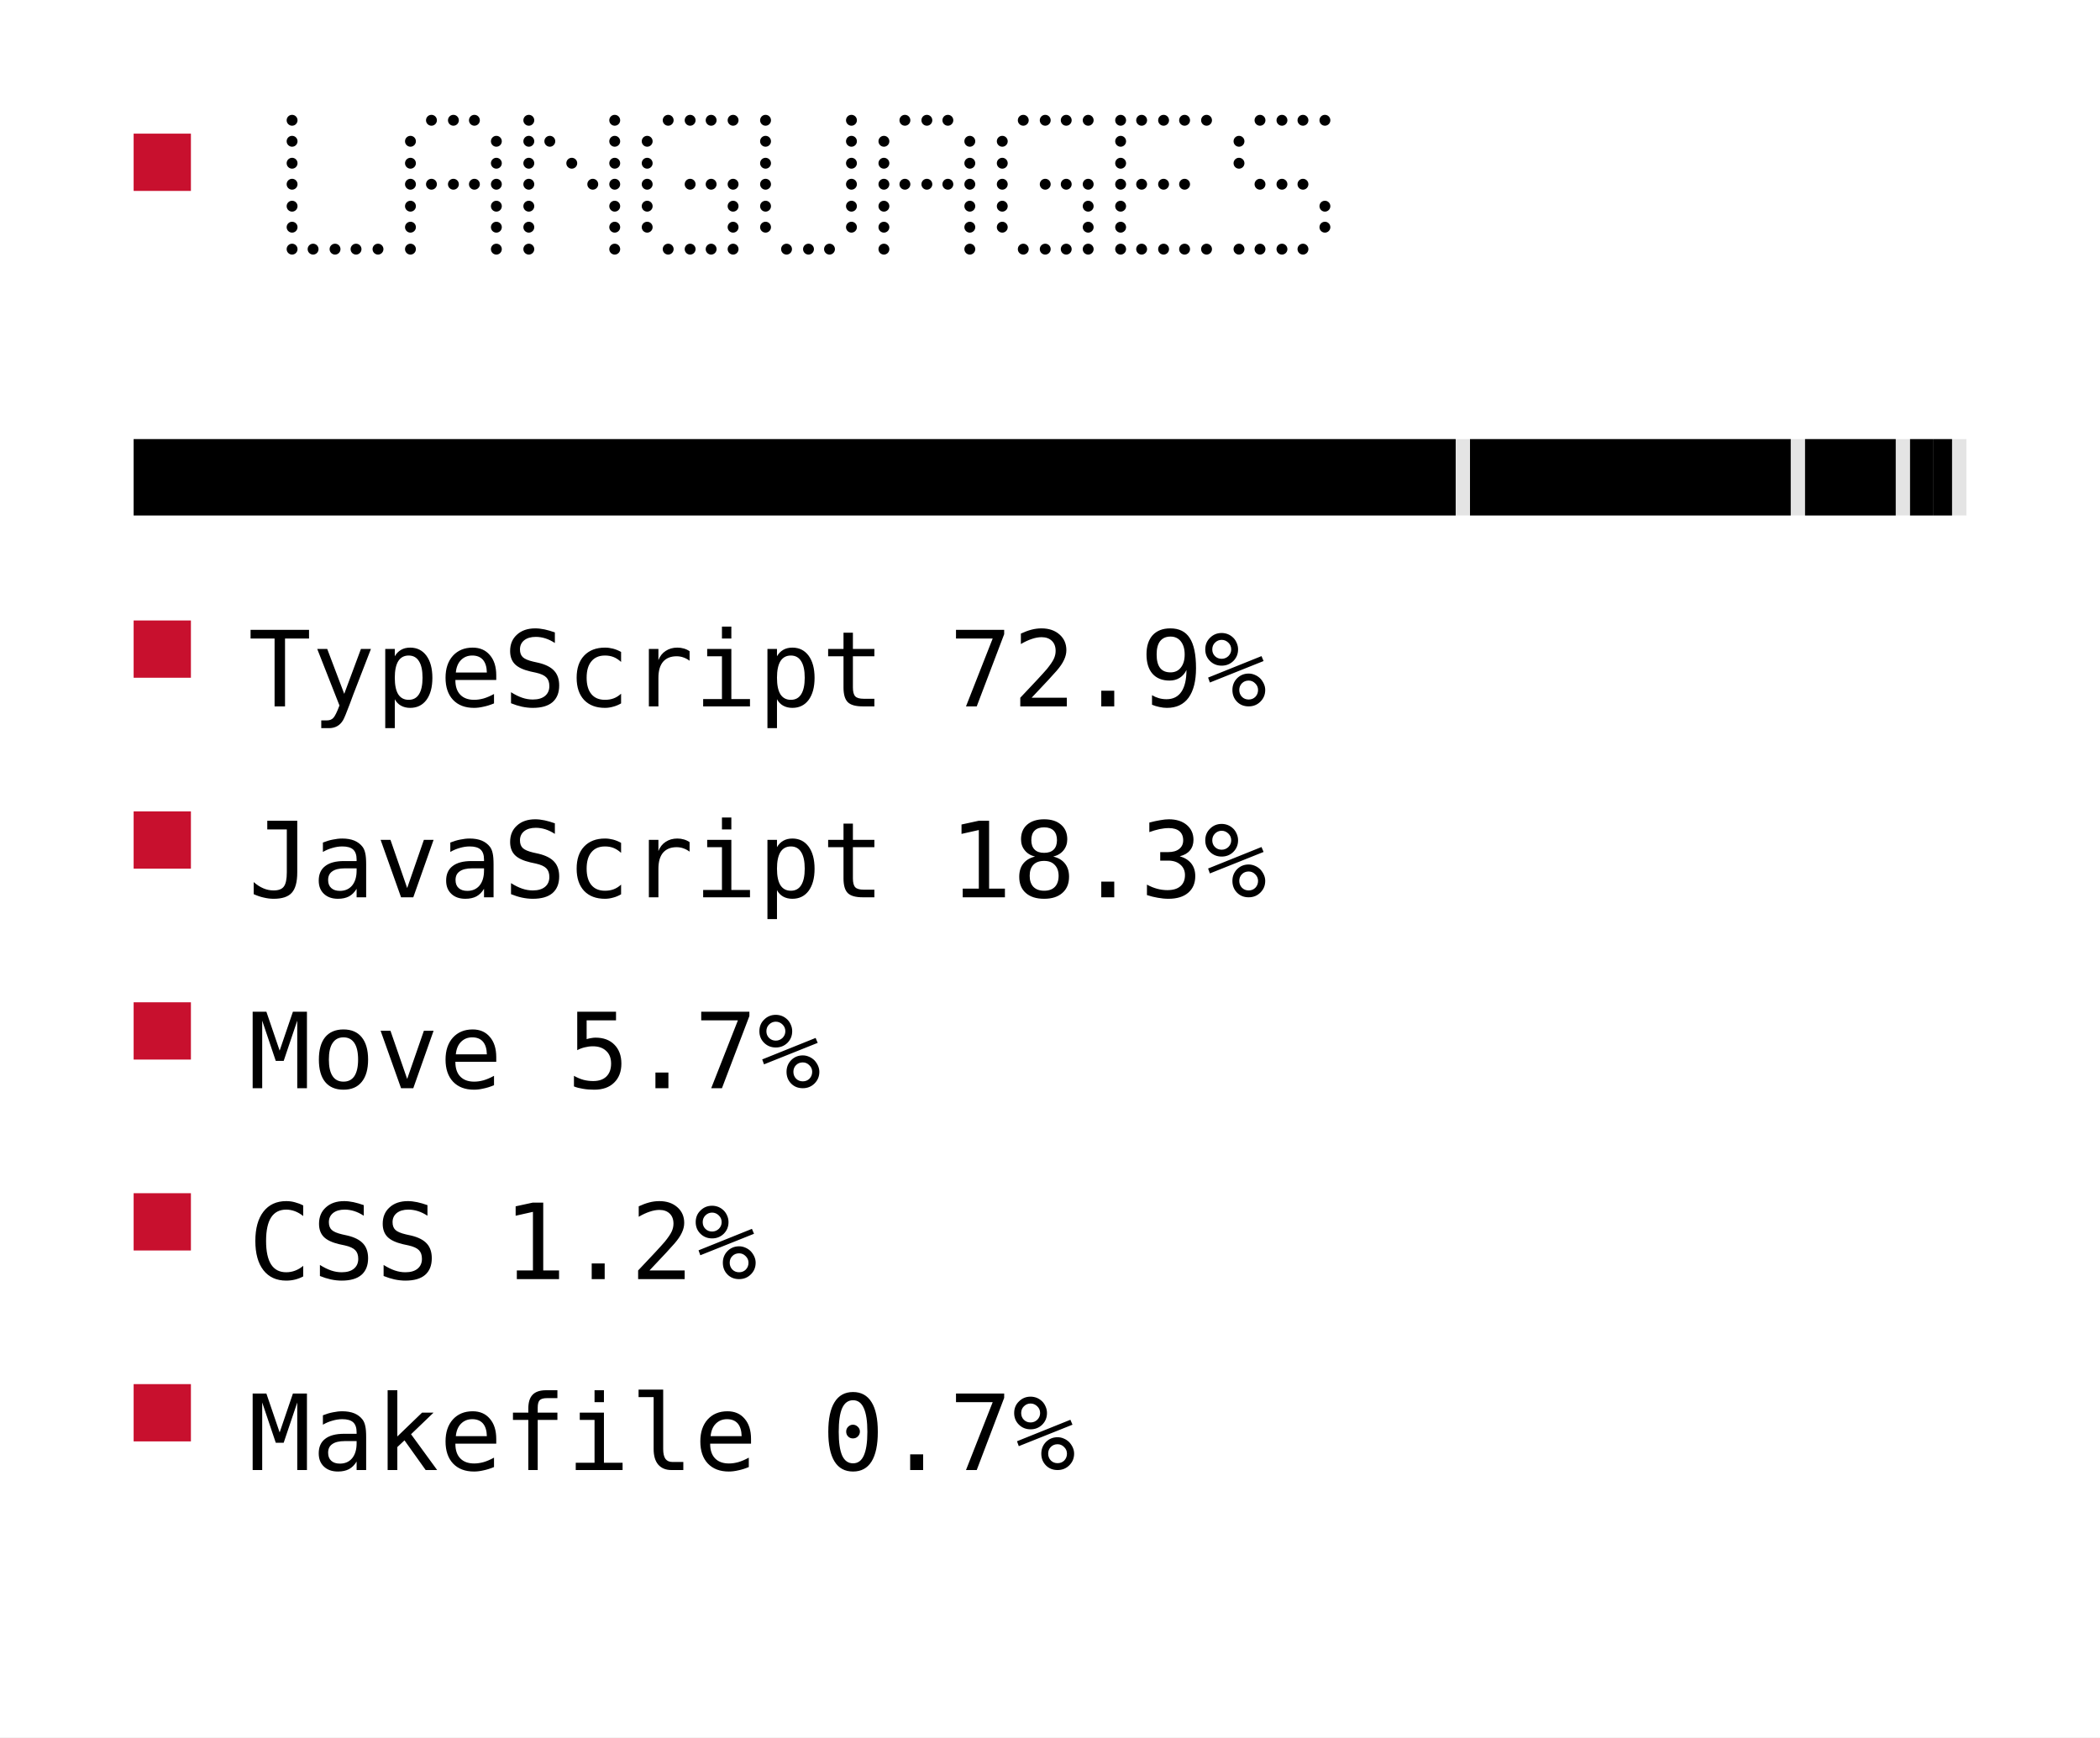
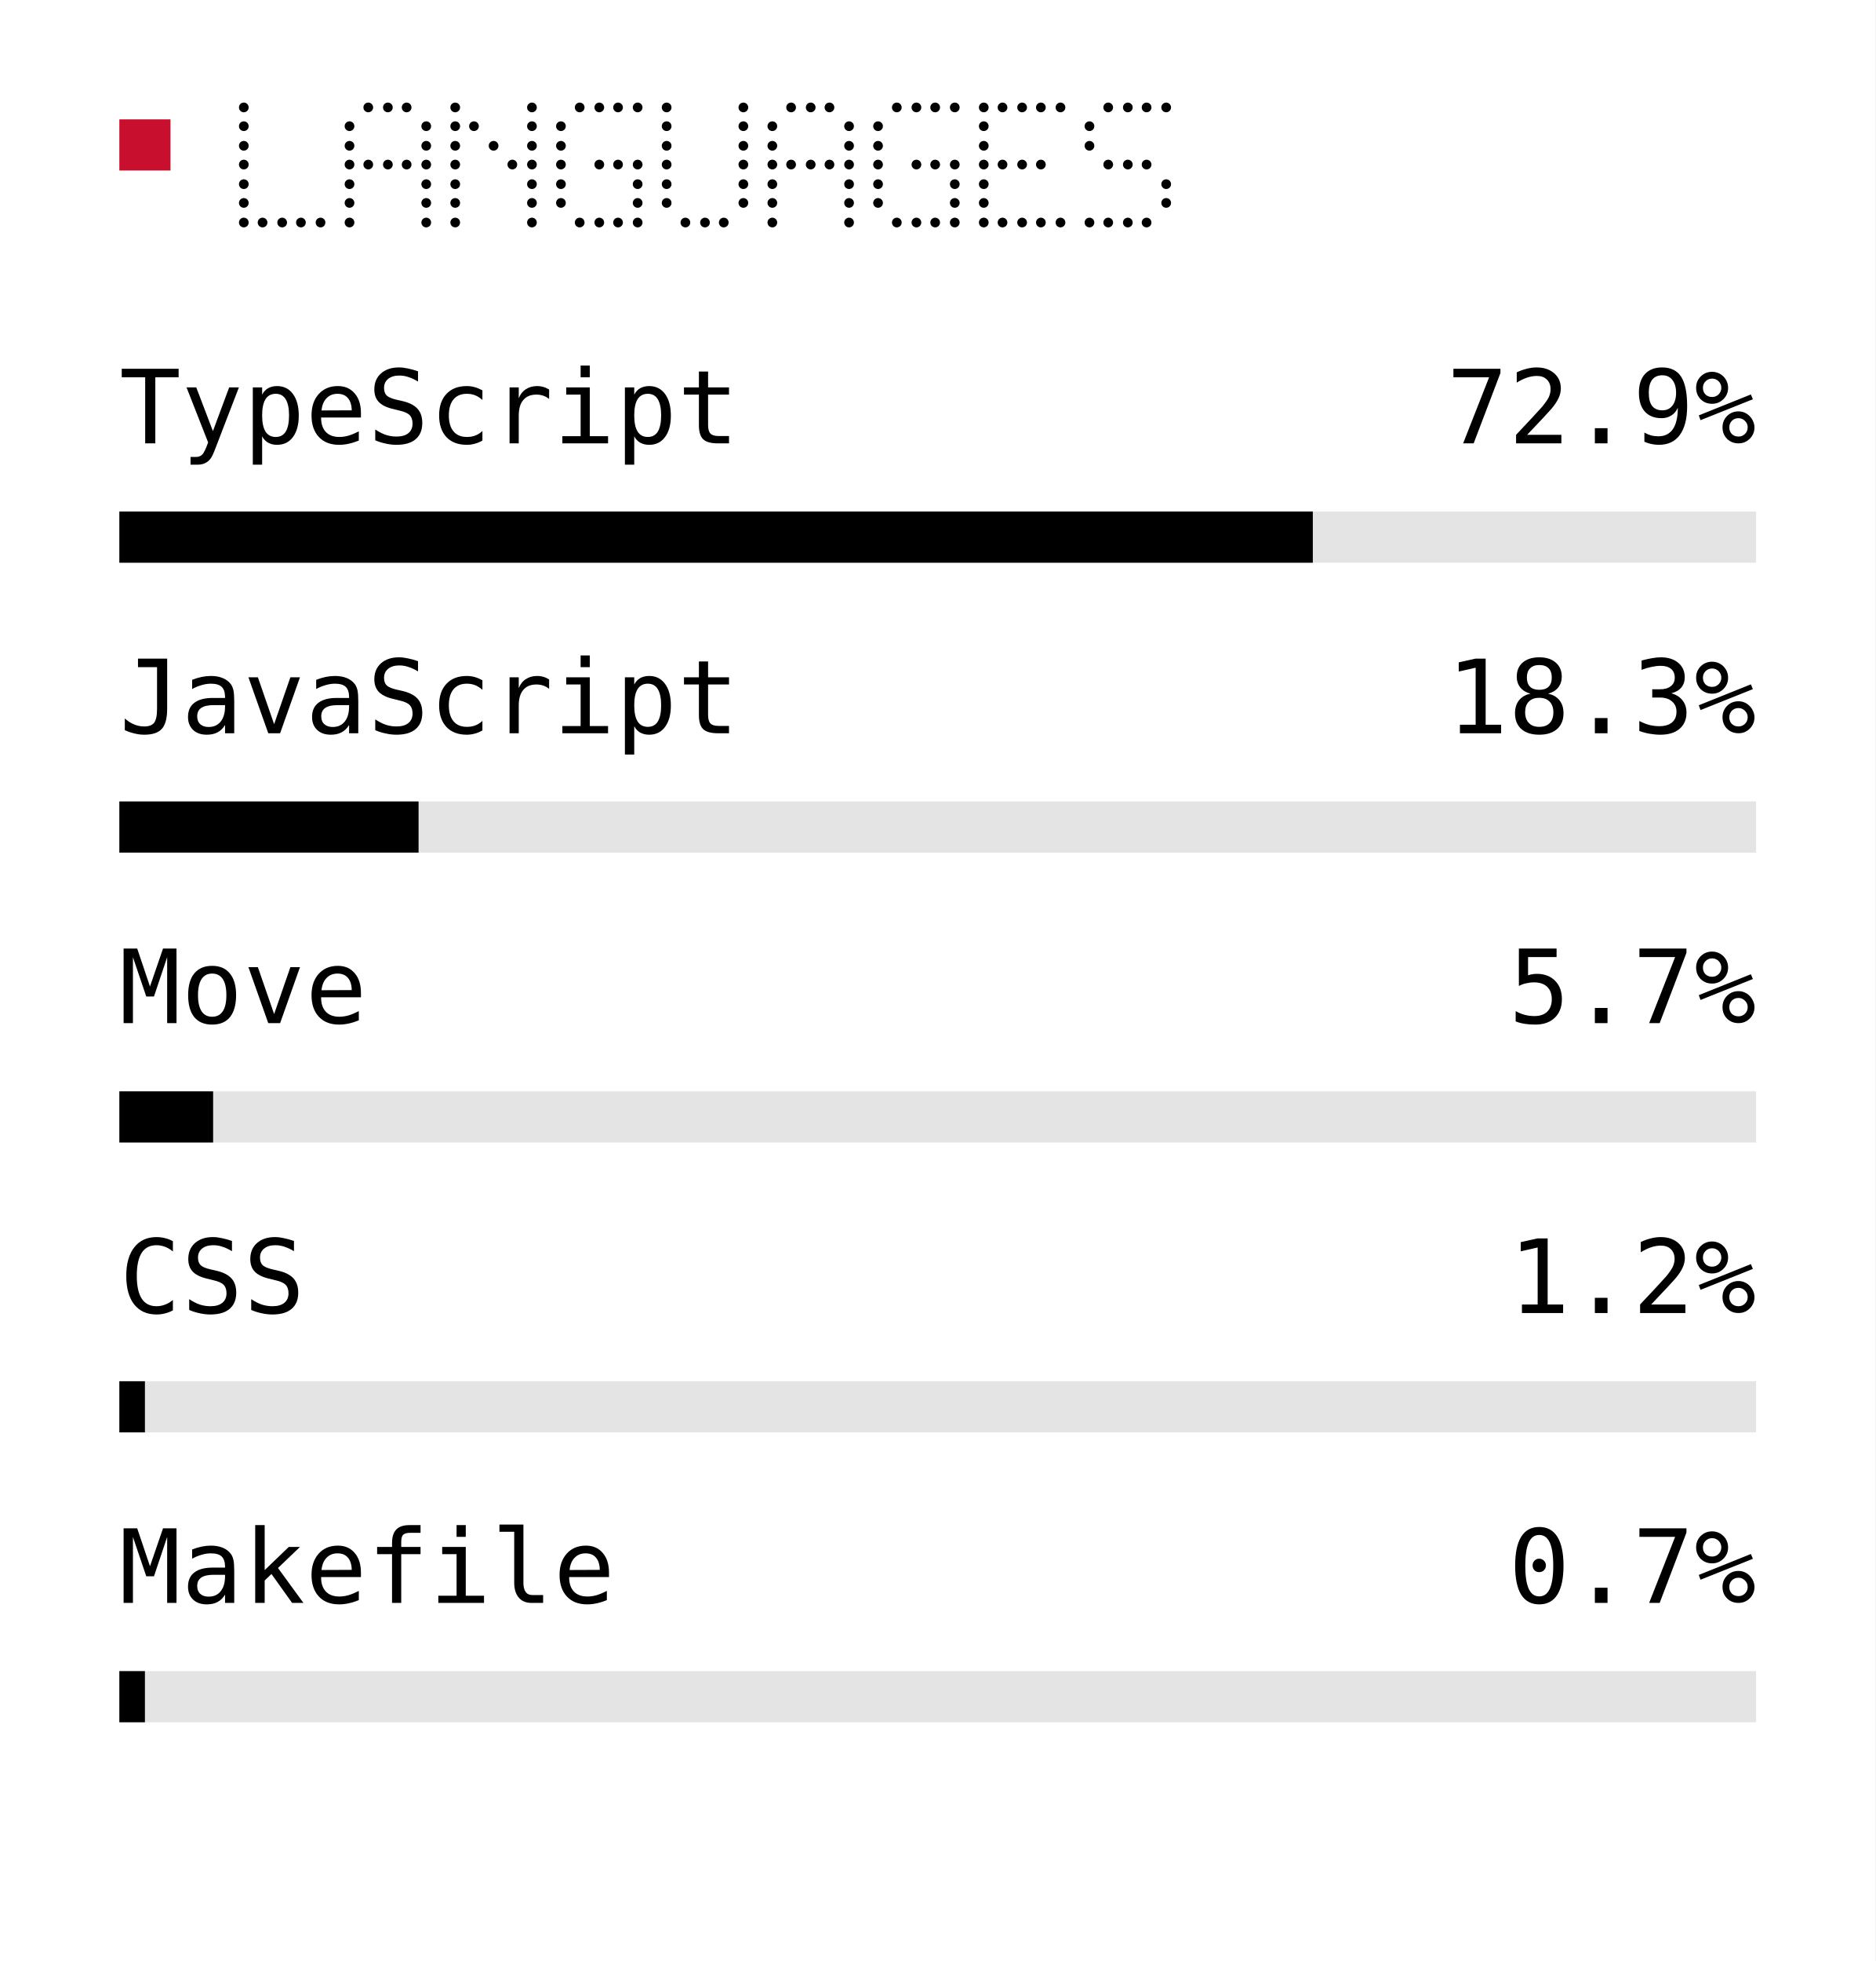
- <svg xmlns="http://www.w3.org/2000/svg" width="220" height="182" viewBox="0 0 220 182" role="img">
-   <rect width="220" height="182" fill="#FFFFFF" />
+ <svg xmlns="http://www.w3.org/2000/svg" width="220" height="230" viewBox="0 0 220 230" role="img">
+   <rect width="220" height="230" fill="#FFFFFF" />
  <rect x="14" y="14" width="6" height="6" fill="#C8102E" />
-   <circle cx="30.6" cy="12.6" r="0.57" fill="#000000" />
-   <circle cx="30.6" cy="14.8" r="0.57" fill="#000000" />
-   <circle cx="30.6" cy="17.1" r="0.57" fill="#000000" />
-   <circle cx="30.6" cy="19.3" r="0.57" fill="#000000" />
-   <circle cx="30.6" cy="21.6" r="0.57" fill="#000000" />
-   <circle cx="30.6" cy="23.8" r="0.57" fill="#000000" />
-   <circle cx="30.6" cy="26.1" r="0.57" fill="#000000" />
-   <circle cx="32.8" cy="26.1" r="0.57" fill="#000000" />
-   <circle cx="35.1" cy="26.1" r="0.57" fill="#000000" />
-   <circle cx="37.3" cy="26.1" r="0.57" fill="#000000" />
-   <circle cx="39.6" cy="26.1" r="0.57" fill="#000000" />
-   <circle cx="45.2" cy="12.6" r="0.57" fill="#000000" />
-   <circle cx="47.5" cy="12.6" r="0.57" fill="#000000" />
-   <circle cx="49.7" cy="12.6" r="0.57" fill="#000000" />
-   <circle cx="43.0" cy="14.8" r="0.57" fill="#000000" />
-   <circle cx="52.0" cy="14.8" r="0.57" fill="#000000" />
-   <circle cx="43.0" cy="17.1" r="0.57" fill="#000000" />
-   <circle cx="52.0" cy="17.1" r="0.57" fill="#000000" />
-   <circle cx="43.0" cy="19.3" r="0.57" fill="#000000" />
-   <circle cx="45.2" cy="19.3" r="0.57" fill="#000000" />
-   <circle cx="47.5" cy="19.3" r="0.57" fill="#000000" />
-   <circle cx="49.7" cy="19.3" r="0.57" fill="#000000" />
-   <circle cx="52.0" cy="19.3" r="0.57" fill="#000000" />
-   <circle cx="43.0" cy="21.6" r="0.57" fill="#000000" />
-   <circle cx="52.0" cy="21.6" r="0.57" fill="#000000" />
-   <circle cx="43.0" cy="23.8" r="0.57" fill="#000000" />
-   <circle cx="52.0" cy="23.8" r="0.57" fill="#000000" />
-   <circle cx="43.0" cy="26.1" r="0.57" fill="#000000" />
-   <circle cx="52.0" cy="26.1" r="0.57" fill="#000000" />
-   <circle cx="55.4" cy="12.6" r="0.57" fill="#000000" />
-   <circle cx="64.4" cy="12.6" r="0.57" fill="#000000" />
-   <circle cx="55.4" cy="14.8" r="0.57" fill="#000000" />
-   <circle cx="57.6" cy="14.8" r="0.57" fill="#000000" />
-   <circle cx="64.4" cy="14.8" r="0.57" fill="#000000" />
-   <circle cx="55.4" cy="17.1" r="0.57" fill="#000000" />
-   <circle cx="59.9" cy="17.1" r="0.57" fill="#000000" />
-   <circle cx="64.4" cy="17.1" r="0.57" fill="#000000" />
-   <circle cx="55.4" cy="19.3" r="0.57" fill="#000000" />
-   <circle cx="62.1" cy="19.3" r="0.57" fill="#000000" />
-   <circle cx="64.4" cy="19.3" r="0.57" fill="#000000" />
-   <circle cx="55.4" cy="21.6" r="0.57" fill="#000000" />
-   <circle cx="64.4" cy="21.6" r="0.57" fill="#000000" />
-   <circle cx="55.4" cy="23.8" r="0.57" fill="#000000" />
-   <circle cx="64.4" cy="23.8" r="0.57" fill="#000000" />
-   <circle cx="55.4" cy="26.1" r="0.57" fill="#000000" />
-   <circle cx="64.4" cy="26.1" r="0.57" fill="#000000" />
-   <circle cx="70.0" cy="12.6" r="0.57" fill="#000000" />
-   <circle cx="72.3" cy="12.6" r="0.57" fill="#000000" />
-   <circle cx="74.5" cy="12.6" r="0.57" fill="#000000" />
-   <circle cx="76.8" cy="12.6" r="0.57" fill="#000000" />
-   <circle cx="67.8" cy="14.8" r="0.57" fill="#000000" />
-   <circle cx="67.8" cy="17.1" r="0.57" fill="#000000" />
-   <circle cx="67.8" cy="19.3" r="0.57" fill="#000000" />
-   <circle cx="72.3" cy="19.3" r="0.57" fill="#000000" />
-   <circle cx="74.5" cy="19.3" r="0.57" fill="#000000" />
-   <circle cx="76.8" cy="19.3" r="0.57" fill="#000000" />
-   <circle cx="67.8" cy="21.6" r="0.57" fill="#000000" />
-   <circle cx="76.8" cy="21.6" r="0.57" fill="#000000" />
-   <circle cx="67.8" cy="23.8" r="0.57" fill="#000000" />
-   <circle cx="76.8" cy="23.8" r="0.57" fill="#000000" />
-   <circle cx="70.0" cy="26.1" r="0.57" fill="#000000" />
-   <circle cx="72.3" cy="26.1" r="0.57" fill="#000000" />
-   <circle cx="74.5" cy="26.1" r="0.57" fill="#000000" />
-   <circle cx="76.8" cy="26.1" r="0.57" fill="#000000" />
-   <circle cx="80.2" cy="12.6" r="0.57" fill="#000000" />
-   <circle cx="89.2" cy="12.6" r="0.57" fill="#000000" />
-   <circle cx="80.2" cy="14.8" r="0.57" fill="#000000" />
-   <circle cx="89.2" cy="14.8" r="0.57" fill="#000000" />
-   <circle cx="80.2" cy="17.1" r="0.57" fill="#000000" />
-   <circle cx="89.2" cy="17.1" r="0.57" fill="#000000" />
-   <circle cx="80.2" cy="19.3" r="0.57" fill="#000000" />
-   <circle cx="89.2" cy="19.3" r="0.57" fill="#000000" />
-   <circle cx="80.2" cy="21.6" r="0.57" fill="#000000" />
-   <circle cx="89.2" cy="21.6" r="0.57" fill="#000000" />
-   <circle cx="80.2" cy="23.8" r="0.57" fill="#000000" />
-   <circle cx="89.2" cy="23.8" r="0.57" fill="#000000" />
-   <circle cx="82.4" cy="26.1" r="0.57" fill="#000000" />
-   <circle cx="84.7" cy="26.1" r="0.57" fill="#000000" />
-   <circle cx="86.9" cy="26.1" r="0.57" fill="#000000" />
-   <circle cx="94.8" cy="12.6" r="0.57" fill="#000000" />
-   <circle cx="97.1" cy="12.6" r="0.57" fill="#000000" />
-   <circle cx="99.3" cy="12.6" r="0.57" fill="#000000" />
-   <circle cx="92.6" cy="14.8" r="0.57" fill="#000000" />
-   <circle cx="101.6" cy="14.8" r="0.57" fill="#000000" />
-   <circle cx="92.6" cy="17.1" r="0.57" fill="#000000" />
-   <circle cx="101.6" cy="17.1" r="0.57" fill="#000000" />
-   <circle cx="92.6" cy="19.3" r="0.57" fill="#000000" />
-   <circle cx="94.8" cy="19.3" r="0.57" fill="#000000" />
-   <circle cx="97.1" cy="19.3" r="0.57" fill="#000000" />
-   <circle cx="99.3" cy="19.3" r="0.57" fill="#000000" />
-   <circle cx="101.6" cy="19.3" r="0.57" fill="#000000" />
-   <circle cx="92.6" cy="21.6" r="0.57" fill="#000000" />
-   <circle cx="101.6" cy="21.6" r="0.57" fill="#000000" />
-   <circle cx="92.6" cy="23.8" r="0.57" fill="#000000" />
-   <circle cx="101.6" cy="23.8" r="0.57" fill="#000000" />
-   <circle cx="92.6" cy="26.1" r="0.57" fill="#000000" />
-   <circle cx="101.6" cy="26.1" r="0.57" fill="#000000" />
-   <circle cx="107.2" cy="12.6" r="0.57" fill="#000000" />
-   <circle cx="109.5" cy="12.6" r="0.57" fill="#000000" />
-   <circle cx="111.7" cy="12.6" r="0.57" fill="#000000" />
-   <circle cx="114.0" cy="12.6" r="0.57" fill="#000000" />
-   <circle cx="105.0" cy="14.8" r="0.57" fill="#000000" />
-   <circle cx="105.0" cy="17.1" r="0.57" fill="#000000" />
-   <circle cx="105.0" cy="19.3" r="0.57" fill="#000000" />
-   <circle cx="109.5" cy="19.3" r="0.57" fill="#000000" />
-   <circle cx="111.7" cy="19.3" r="0.57" fill="#000000" />
-   <circle cx="114.0" cy="19.3" r="0.57" fill="#000000" />
-   <circle cx="105.0" cy="21.6" r="0.57" fill="#000000" />
-   <circle cx="114.0" cy="21.6" r="0.57" fill="#000000" />
-   <circle cx="105.0" cy="23.8" r="0.57" fill="#000000" />
-   <circle cx="114.0" cy="23.8" r="0.57" fill="#000000" />
-   <circle cx="107.2" cy="26.1" r="0.57" fill="#000000" />
-   <circle cx="109.5" cy="26.1" r="0.57" fill="#000000" />
-   <circle cx="111.7" cy="26.1" r="0.57" fill="#000000" />
-   <circle cx="114.0" cy="26.1" r="0.57" fill="#000000" />
-   <circle cx="117.4" cy="12.6" r="0.57" fill="#000000" />
-   <circle cx="119.6" cy="12.6" r="0.57" fill="#000000" />
-   <circle cx="121.9" cy="12.6" r="0.57" fill="#000000" />
-   <circle cx="124.1" cy="12.6" r="0.57" fill="#000000" />
-   <circle cx="126.4" cy="12.6" r="0.57" fill="#000000" />
-   <circle cx="117.4" cy="14.8" r="0.57" fill="#000000" />
-   <circle cx="117.4" cy="17.1" r="0.57" fill="#000000" />
-   <circle cx="117.4" cy="19.3" r="0.57" fill="#000000" />
-   <circle cx="119.6" cy="19.3" r="0.57" fill="#000000" />
-   <circle cx="121.9" cy="19.3" r="0.57" fill="#000000" />
-   <circle cx="124.1" cy="19.3" r="0.57" fill="#000000" />
-   <circle cx="117.4" cy="21.6" r="0.57" fill="#000000" />
-   <circle cx="117.4" cy="23.8" r="0.57" fill="#000000" />
-   <circle cx="117.4" cy="26.1" r="0.57" fill="#000000" />
-   <circle cx="119.6" cy="26.1" r="0.57" fill="#000000" />
-   <circle cx="121.9" cy="26.1" r="0.57" fill="#000000" />
-   <circle cx="124.1" cy="26.1" r="0.57" fill="#000000" />
-   <circle cx="126.4" cy="26.1" r="0.57" fill="#000000" />
-   <circle cx="132.0" cy="12.6" r="0.57" fill="#000000" />
-   <circle cx="134.3" cy="12.6" r="0.57" fill="#000000" />
-   <circle cx="136.5" cy="12.6" r="0.57" fill="#000000" />
-   <circle cx="138.8" cy="12.6" r="0.57" fill="#000000" />
-   <circle cx="129.8" cy="14.8" r="0.57" fill="#000000" />
-   <circle cx="129.8" cy="17.1" r="0.57" fill="#000000" />
-   <circle cx="132.0" cy="19.3" r="0.57" fill="#000000" />
-   <circle cx="134.3" cy="19.3" r="0.57" fill="#000000" />
-   <circle cx="136.5" cy="19.3" r="0.57" fill="#000000" />
-   <circle cx="138.8" cy="21.6" r="0.57" fill="#000000" />
-   <circle cx="138.8" cy="23.8" r="0.57" fill="#000000" />
-   <circle cx="129.8" cy="26.1" r="0.57" fill="#000000" />
-   <circle cx="132.0" cy="26.1" r="0.57" fill="#000000" />
-   <circle cx="134.3" cy="26.1" r="0.57" fill="#000000" />
-   <circle cx="136.5" cy="26.1" r="0.57" fill="#000000" />
-   <rect x="14" y="46" width="192" height="8" fill="#E4E4E4" />
-   <rect x="14.0" y="46" width="138.5" height="8" fill="#000000" />
-   <rect x="154.0" y="46" width="33.6" height="8" fill="#000000" />
-   <rect x="189.1" y="46" width="9.5" height="8" fill="#000000" />
-   <rect x="200.1" y="46" width="2.4" height="8" fill="#000000" />
-   <rect x="202.5" y="46" width="2.0" height="8" fill="#000000" />
-   <rect x="14.0" y="65" width="6" height="6" fill="#C8102E" />
-   <text x="26.0" y="74" fill="#000000" text-anchor="start" font-family="ui-monospace, Geist Mono, monospace" font-size="11" letter-spacing="0.05" dominant-baseline="auto">TypeScript 72.9%</text>
-   <rect x="14.0" y="85" width="6" height="6" fill="#C8102E" />
-   <text x="26.0" y="94" fill="#000000" text-anchor="start" font-family="ui-monospace, Geist Mono, monospace" font-size="11" letter-spacing="0.05" dominant-baseline="auto">JavaScript 18.3%</text>
-   <rect x="14.0" y="105" width="6" height="6" fill="#C8102E" />
-   <text x="26.0" y="114" fill="#000000" text-anchor="start" font-family="ui-monospace, Geist Mono, monospace" font-size="11" letter-spacing="0.05" dominant-baseline="auto">Move 5.7%</text>
-   <rect x="14.0" y="125" width="6" height="6" fill="#C8102E" />
-   <text x="26.0" y="134" fill="#000000" text-anchor="start" font-family="ui-monospace, Geist Mono, monospace" font-size="11" letter-spacing="0.05" dominant-baseline="auto">CSS 1.2%</text>
-   <rect x="14.0" y="145" width="6" height="6" fill="#C8102E" />
-   <text x="26.0" y="154" fill="#000000" text-anchor="start" font-family="ui-monospace, Geist Mono, monospace" font-size="11" letter-spacing="0.05" dominant-baseline="auto">Makefile 0.7%</text>
+   <circle cx="28.6" cy="12.6" r="0.57" fill="#000000" />
+   <circle cx="28.6" cy="14.8" r="0.57" fill="#000000" />
+   <circle cx="28.6" cy="17.1" r="0.57" fill="#000000" />
+   <circle cx="28.6" cy="19.3" r="0.57" fill="#000000" />
+   <circle cx="28.6" cy="21.6" r="0.57" fill="#000000" />
+   <circle cx="28.6" cy="23.8" r="0.57" fill="#000000" />
+   <circle cx="28.6" cy="26.1" r="0.57" fill="#000000" />
+   <circle cx="30.8" cy="26.1" r="0.57" fill="#000000" />
+   <circle cx="33.1" cy="26.1" r="0.57" fill="#000000" />
+   <circle cx="35.3" cy="26.1" r="0.57" fill="#000000" />
+   <circle cx="37.6" cy="26.1" r="0.57" fill="#000000" />
+   <circle cx="43.2" cy="12.6" r="0.57" fill="#000000" />
+   <circle cx="45.5" cy="12.6" r="0.57" fill="#000000" />
+   <circle cx="47.7" cy="12.6" r="0.57" fill="#000000" />
+   <circle cx="41.0" cy="14.8" r="0.57" fill="#000000" />
+   <circle cx="50.0" cy="14.8" r="0.57" fill="#000000" />
+   <circle cx="41.0" cy="17.1" r="0.57" fill="#000000" />
+   <circle cx="50.0" cy="17.1" r="0.57" fill="#000000" />
+   <circle cx="41.0" cy="19.3" r="0.57" fill="#000000" />
+   <circle cx="43.2" cy="19.3" r="0.57" fill="#000000" />
+   <circle cx="45.5" cy="19.3" r="0.57" fill="#000000" />
+   <circle cx="47.7" cy="19.3" r="0.57" fill="#000000" />
+   <circle cx="50.0" cy="19.3" r="0.57" fill="#000000" />
+   <circle cx="41.0" cy="21.6" r="0.57" fill="#000000" />
+   <circle cx="50.0" cy="21.6" r="0.57" fill="#000000" />
+   <circle cx="41.0" cy="23.8" r="0.57" fill="#000000" />
+   <circle cx="50.0" cy="23.8" r="0.57" fill="#000000" />
+   <circle cx="41.0" cy="26.1" r="0.57" fill="#000000" />
+   <circle cx="50.0" cy="26.1" r="0.57" fill="#000000" />
+   <circle cx="53.4" cy="12.6" r="0.57" fill="#000000" />
+   <circle cx="62.4" cy="12.6" r="0.57" fill="#000000" />
+   <circle cx="53.4" cy="14.8" r="0.57" fill="#000000" />
+   <circle cx="55.6" cy="14.8" r="0.57" fill="#000000" />
+   <circle cx="62.4" cy="14.8" r="0.57" fill="#000000" />
+   <circle cx="53.4" cy="17.1" r="0.57" fill="#000000" />
+   <circle cx="57.9" cy="17.1" r="0.57" fill="#000000" />
+   <circle cx="62.4" cy="17.1" r="0.57" fill="#000000" />
+   <circle cx="53.4" cy="19.3" r="0.57" fill="#000000" />
+   <circle cx="60.1" cy="19.3" r="0.57" fill="#000000" />
+   <circle cx="62.4" cy="19.3" r="0.57" fill="#000000" />
+   <circle cx="53.4" cy="21.6" r="0.57" fill="#000000" />
+   <circle cx="62.4" cy="21.6" r="0.57" fill="#000000" />
+   <circle cx="53.4" cy="23.8" r="0.57" fill="#000000" />
+   <circle cx="62.4" cy="23.8" r="0.57" fill="#000000" />
+   <circle cx="53.4" cy="26.1" r="0.57" fill="#000000" />
+   <circle cx="62.4" cy="26.1" r="0.57" fill="#000000" />
+   <circle cx="68.0" cy="12.6" r="0.57" fill="#000000" />
+   <circle cx="70.3" cy="12.6" r="0.57" fill="#000000" />
+   <circle cx="72.5" cy="12.6" r="0.57" fill="#000000" />
+   <circle cx="74.8" cy="12.6" r="0.57" fill="#000000" />
+   <circle cx="65.8" cy="14.8" r="0.57" fill="#000000" />
+   <circle cx="65.8" cy="17.1" r="0.57" fill="#000000" />
+   <circle cx="65.8" cy="19.3" r="0.57" fill="#000000" />
+   <circle cx="70.3" cy="19.3" r="0.57" fill="#000000" />
+   <circle cx="72.5" cy="19.3" r="0.57" fill="#000000" />
+   <circle cx="74.8" cy="19.3" r="0.57" fill="#000000" />
+   <circle cx="65.8" cy="21.6" r="0.57" fill="#000000" />
+   <circle cx="74.8" cy="21.6" r="0.57" fill="#000000" />
+   <circle cx="65.8" cy="23.8" r="0.57" fill="#000000" />
+   <circle cx="74.8" cy="23.8" r="0.57" fill="#000000" />
+   <circle cx="68.0" cy="26.1" r="0.57" fill="#000000" />
+   <circle cx="70.3" cy="26.1" r="0.57" fill="#000000" />
+   <circle cx="72.5" cy="26.1" r="0.57" fill="#000000" />
+   <circle cx="74.8" cy="26.1" r="0.57" fill="#000000" />
+   <circle cx="78.2" cy="12.6" r="0.57" fill="#000000" />
+   <circle cx="87.2" cy="12.6" r="0.57" fill="#000000" />
+   <circle cx="78.2" cy="14.8" r="0.57" fill="#000000" />
+   <circle cx="87.2" cy="14.8" r="0.57" fill="#000000" />
+   <circle cx="78.2" cy="17.1" r="0.57" fill="#000000" />
+   <circle cx="87.2" cy="17.1" r="0.57" fill="#000000" />
+   <circle cx="78.2" cy="19.3" r="0.57" fill="#000000" />
+   <circle cx="87.2" cy="19.3" r="0.57" fill="#000000" />
+   <circle cx="78.2" cy="21.6" r="0.57" fill="#000000" />
+   <circle cx="87.2" cy="21.6" r="0.57" fill="#000000" />
+   <circle cx="78.2" cy="23.8" r="0.57" fill="#000000" />
+   <circle cx="87.2" cy="23.8" r="0.57" fill="#000000" />
+   <circle cx="80.4" cy="26.1" r="0.57" fill="#000000" />
+   <circle cx="82.7" cy="26.1" r="0.57" fill="#000000" />
+   <circle cx="84.9" cy="26.1" r="0.57" fill="#000000" />
+   <circle cx="92.8" cy="12.6" r="0.57" fill="#000000" />
+   <circle cx="95.1" cy="12.6" r="0.57" fill="#000000" />
+   <circle cx="97.3" cy="12.6" r="0.57" fill="#000000" />
+   <circle cx="90.6" cy="14.8" r="0.57" fill="#000000" />
+   <circle cx="99.6" cy="14.8" r="0.57" fill="#000000" />
+   <circle cx="90.6" cy="17.1" r="0.57" fill="#000000" />
+   <circle cx="99.6" cy="17.1" r="0.57" fill="#000000" />
+   <circle cx="90.6" cy="19.3" r="0.57" fill="#000000" />
+   <circle cx="92.8" cy="19.3" r="0.57" fill="#000000" />
+   <circle cx="95.1" cy="19.3" r="0.57" fill="#000000" />
+   <circle cx="97.3" cy="19.3" r="0.57" fill="#000000" />
+   <circle cx="99.6" cy="19.3" r="0.57" fill="#000000" />
+   <circle cx="90.6" cy="21.6" r="0.57" fill="#000000" />
+   <circle cx="99.6" cy="21.6" r="0.57" fill="#000000" />
+   <circle cx="90.6" cy="23.8" r="0.57" fill="#000000" />
+   <circle cx="99.6" cy="23.8" r="0.57" fill="#000000" />
+   <circle cx="90.6" cy="26.1" r="0.57" fill="#000000" />
+   <circle cx="99.6" cy="26.1" r="0.57" fill="#000000" />
+   <circle cx="105.2" cy="12.6" r="0.57" fill="#000000" />
+   <circle cx="107.5" cy="12.6" r="0.57" fill="#000000" />
+   <circle cx="109.7" cy="12.6" r="0.57" fill="#000000" />
+   <circle cx="112.0" cy="12.6" r="0.57" fill="#000000" />
+   <circle cx="103.0" cy="14.8" r="0.57" fill="#000000" />
+   <circle cx="103.0" cy="17.1" r="0.57" fill="#000000" />
+   <circle cx="103.0" cy="19.3" r="0.57" fill="#000000" />
+   <circle cx="107.5" cy="19.3" r="0.57" fill="#000000" />
+   <circle cx="109.7" cy="19.3" r="0.57" fill="#000000" />
+   <circle cx="112.0" cy="19.3" r="0.57" fill="#000000" />
+   <circle cx="103.0" cy="21.6" r="0.57" fill="#000000" />
+   <circle cx="112.0" cy="21.6" r="0.57" fill="#000000" />
+   <circle cx="103.0" cy="23.8" r="0.57" fill="#000000" />
+   <circle cx="112.0" cy="23.8" r="0.57" fill="#000000" />
+   <circle cx="105.2" cy="26.1" r="0.57" fill="#000000" />
+   <circle cx="107.5" cy="26.1" r="0.57" fill="#000000" />
+   <circle cx="109.7" cy="26.1" r="0.57" fill="#000000" />
+   <circle cx="112.0" cy="26.1" r="0.57" fill="#000000" />
+   <circle cx="115.4" cy="12.6" r="0.57" fill="#000000" />
+   <circle cx="117.6" cy="12.6" r="0.57" fill="#000000" />
+   <circle cx="119.9" cy="12.6" r="0.57" fill="#000000" />
+   <circle cx="122.1" cy="12.6" r="0.57" fill="#000000" />
+   <circle cx="124.4" cy="12.6" r="0.57" fill="#000000" />
+   <circle cx="115.4" cy="14.8" r="0.57" fill="#000000" />
+   <circle cx="115.4" cy="17.1" r="0.57" fill="#000000" />
+   <circle cx="115.4" cy="19.3" r="0.57" fill="#000000" />
+   <circle cx="117.6" cy="19.3" r="0.57" fill="#000000" />
+   <circle cx="119.9" cy="19.3" r="0.57" fill="#000000" />
+   <circle cx="122.1" cy="19.3" r="0.57" fill="#000000" />
+   <circle cx="115.4" cy="21.6" r="0.57" fill="#000000" />
+   <circle cx="115.4" cy="23.8" r="0.57" fill="#000000" />
+   <circle cx="115.4" cy="26.1" r="0.57" fill="#000000" />
+   <circle cx="117.6" cy="26.1" r="0.57" fill="#000000" />
+   <circle cx="119.9" cy="26.1" r="0.57" fill="#000000" />
+   <circle cx="122.1" cy="26.1" r="0.57" fill="#000000" />
+   <circle cx="124.4" cy="26.1" r="0.57" fill="#000000" />
+   <circle cx="130.0" cy="12.6" r="0.57" fill="#000000" />
+   <circle cx="132.3" cy="12.6" r="0.57" fill="#000000" />
+   <circle cx="134.5" cy="12.6" r="0.57" fill="#000000" />
+   <circle cx="136.8" cy="12.6" r="0.57" fill="#000000" />
+   <circle cx="127.8" cy="14.8" r="0.57" fill="#000000" />
+   <circle cx="127.8" cy="17.1" r="0.57" fill="#000000" />
+   <circle cx="130.0" cy="19.3" r="0.57" fill="#000000" />
+   <circle cx="132.3" cy="19.3" r="0.57" fill="#000000" />
+   <circle cx="134.5" cy="19.3" r="0.57" fill="#000000" />
+   <circle cx="136.8" cy="21.6" r="0.57" fill="#000000" />
+   <circle cx="136.8" cy="23.8" r="0.57" fill="#000000" />
+   <circle cx="127.8" cy="26.1" r="0.57" fill="#000000" />
+   <circle cx="130.0" cy="26.1" r="0.57" fill="#000000" />
+   <circle cx="132.3" cy="26.1" r="0.57" fill="#000000" />
+   <circle cx="134.5" cy="26.1" r="0.57" fill="#000000" />
+   <text x="14.0" y="52" fill="#000000" text-anchor="start" font-family="ui-monospace, Geist Mono, monospace" font-size="12" letter-spacing="0.05" dominant-baseline="auto">TypeScript</text>
+   <text x="206.0" y="52" fill="#000000" text-anchor="end" font-family="ui-monospace, Geist Mono, monospace" font-size="12" letter-spacing="0.05" dominant-baseline="auto">72.9%</text>
+   <rect x="14.0" y="60" width="192.0" height="6" fill="#E4E4E4" />
+   <rect x="14.0" y="60" width="140.0" height="6" fill="#000000" />
+   <text x="14.0" y="86" fill="#000000" text-anchor="start" font-family="ui-monospace, Geist Mono, monospace" font-size="12" letter-spacing="0.05" dominant-baseline="auto">JavaScript</text>
+   <text x="206.0" y="86" fill="#000000" text-anchor="end" font-family="ui-monospace, Geist Mono, monospace" font-size="12" letter-spacing="0.05" dominant-baseline="auto">18.3%</text>
+   <rect x="14.0" y="94" width="192.0" height="6" fill="#E4E4E4" />
+   <rect x="14.0" y="94" width="35.1" height="6" fill="#000000" />
+   <text x="14.0" y="120" fill="#000000" text-anchor="start" font-family="ui-monospace, Geist Mono, monospace" font-size="12" letter-spacing="0.05" dominant-baseline="auto">Move</text>
+   <text x="206.0" y="120" fill="#000000" text-anchor="end" font-family="ui-monospace, Geist Mono, monospace" font-size="12" letter-spacing="0.05" dominant-baseline="auto">5.7%</text>
+   <rect x="14.0" y="128" width="192.0" height="6" fill="#E4E4E4" />
+   <rect x="14.0" y="128" width="11.0" height="6" fill="#000000" />
+   <text x="14.0" y="154" fill="#000000" text-anchor="start" font-family="ui-monospace, Geist Mono, monospace" font-size="12" letter-spacing="0.05" dominant-baseline="auto">CSS</text>
+   <text x="206.0" y="154" fill="#000000" text-anchor="end" font-family="ui-monospace, Geist Mono, monospace" font-size="12" letter-spacing="0.05" dominant-baseline="auto">1.2%</text>
+   <rect x="14.0" y="162" width="192.0" height="6" fill="#E4E4E4" />
+   <rect x="14.0" y="162" width="3.0" height="6" fill="#000000" />
+   <text x="14.0" y="188" fill="#000000" text-anchor="start" font-family="ui-monospace, Geist Mono, monospace" font-size="12" letter-spacing="0.05" dominant-baseline="auto">Makefile</text>
+   <text x="206.0" y="188" fill="#000000" text-anchor="end" font-family="ui-monospace, Geist Mono, monospace" font-size="12" letter-spacing="0.05" dominant-baseline="auto">0.7%</text>
+   <rect x="14.0" y="196" width="192.0" height="6" fill="#E4E4E4" />
+   <rect x="14.0" y="196" width="3.0" height="6" fill="#000000" />
</svg>
